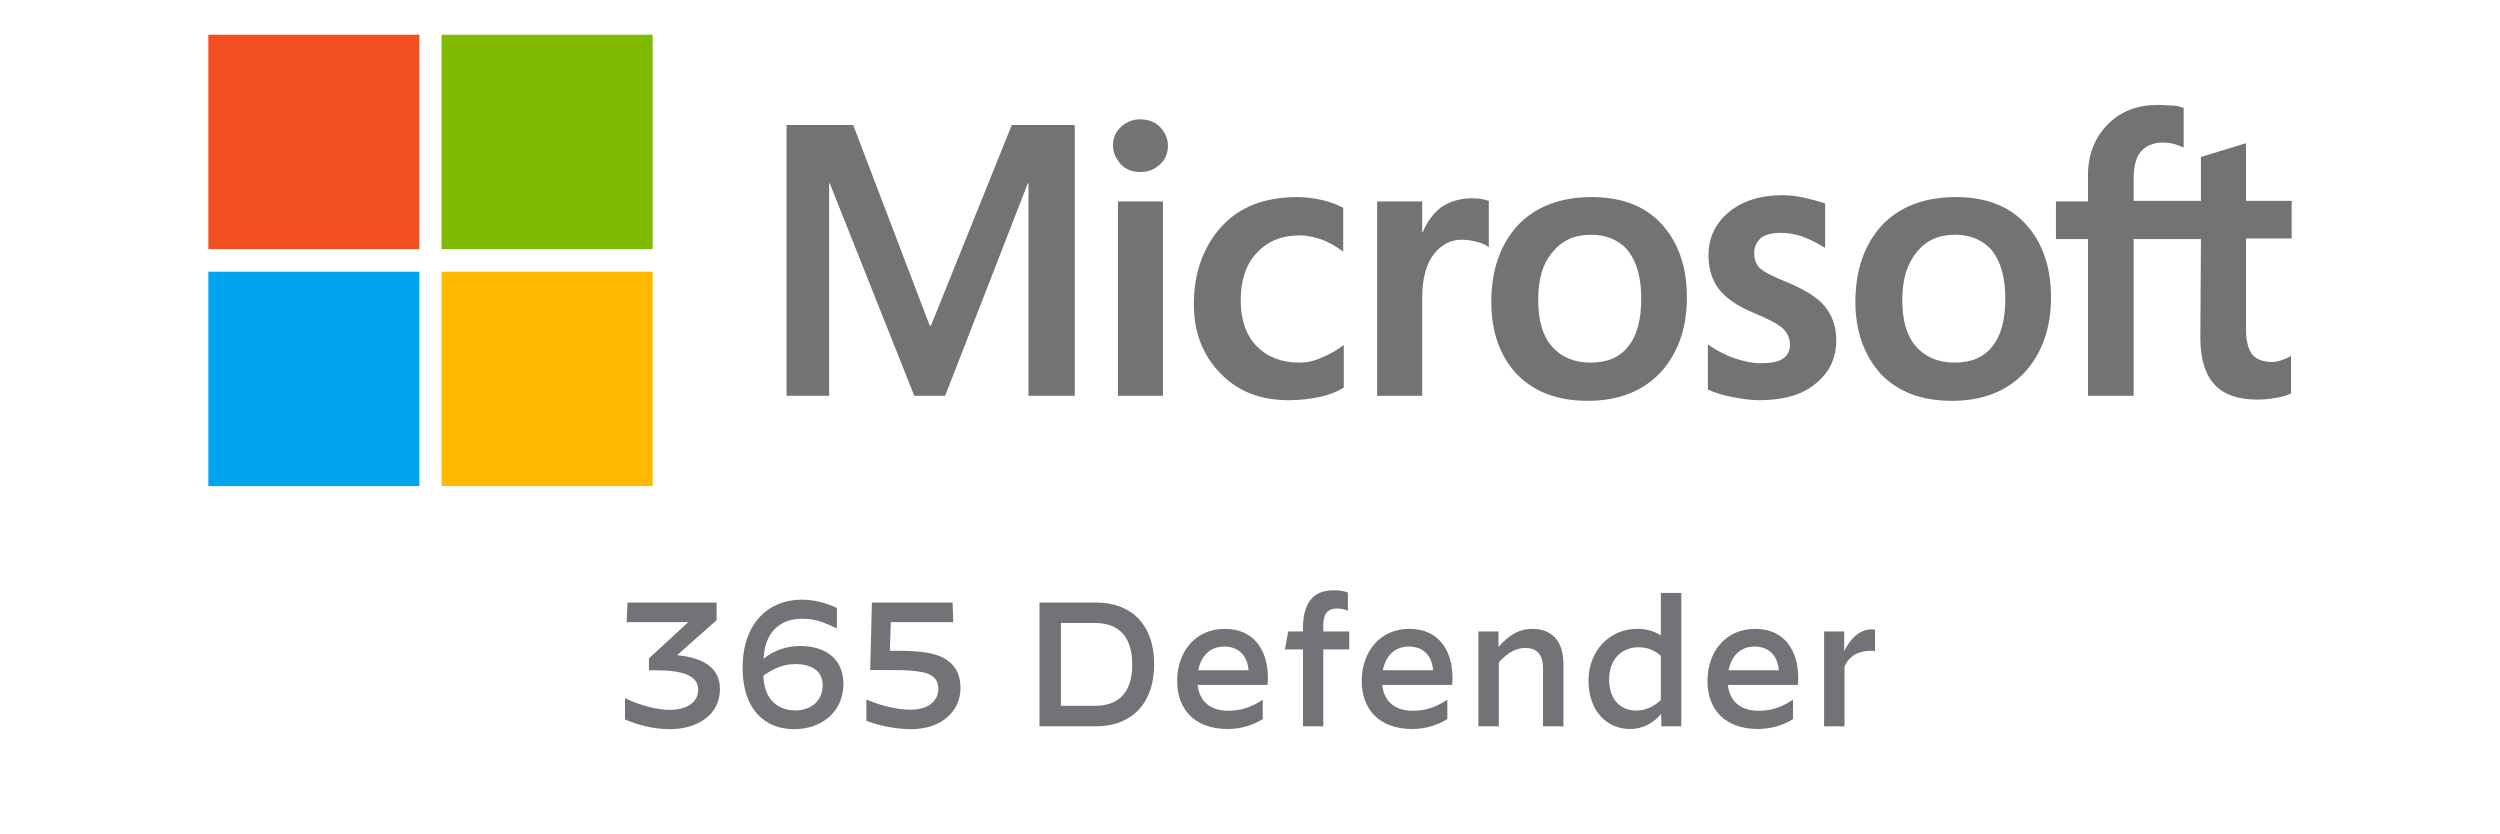
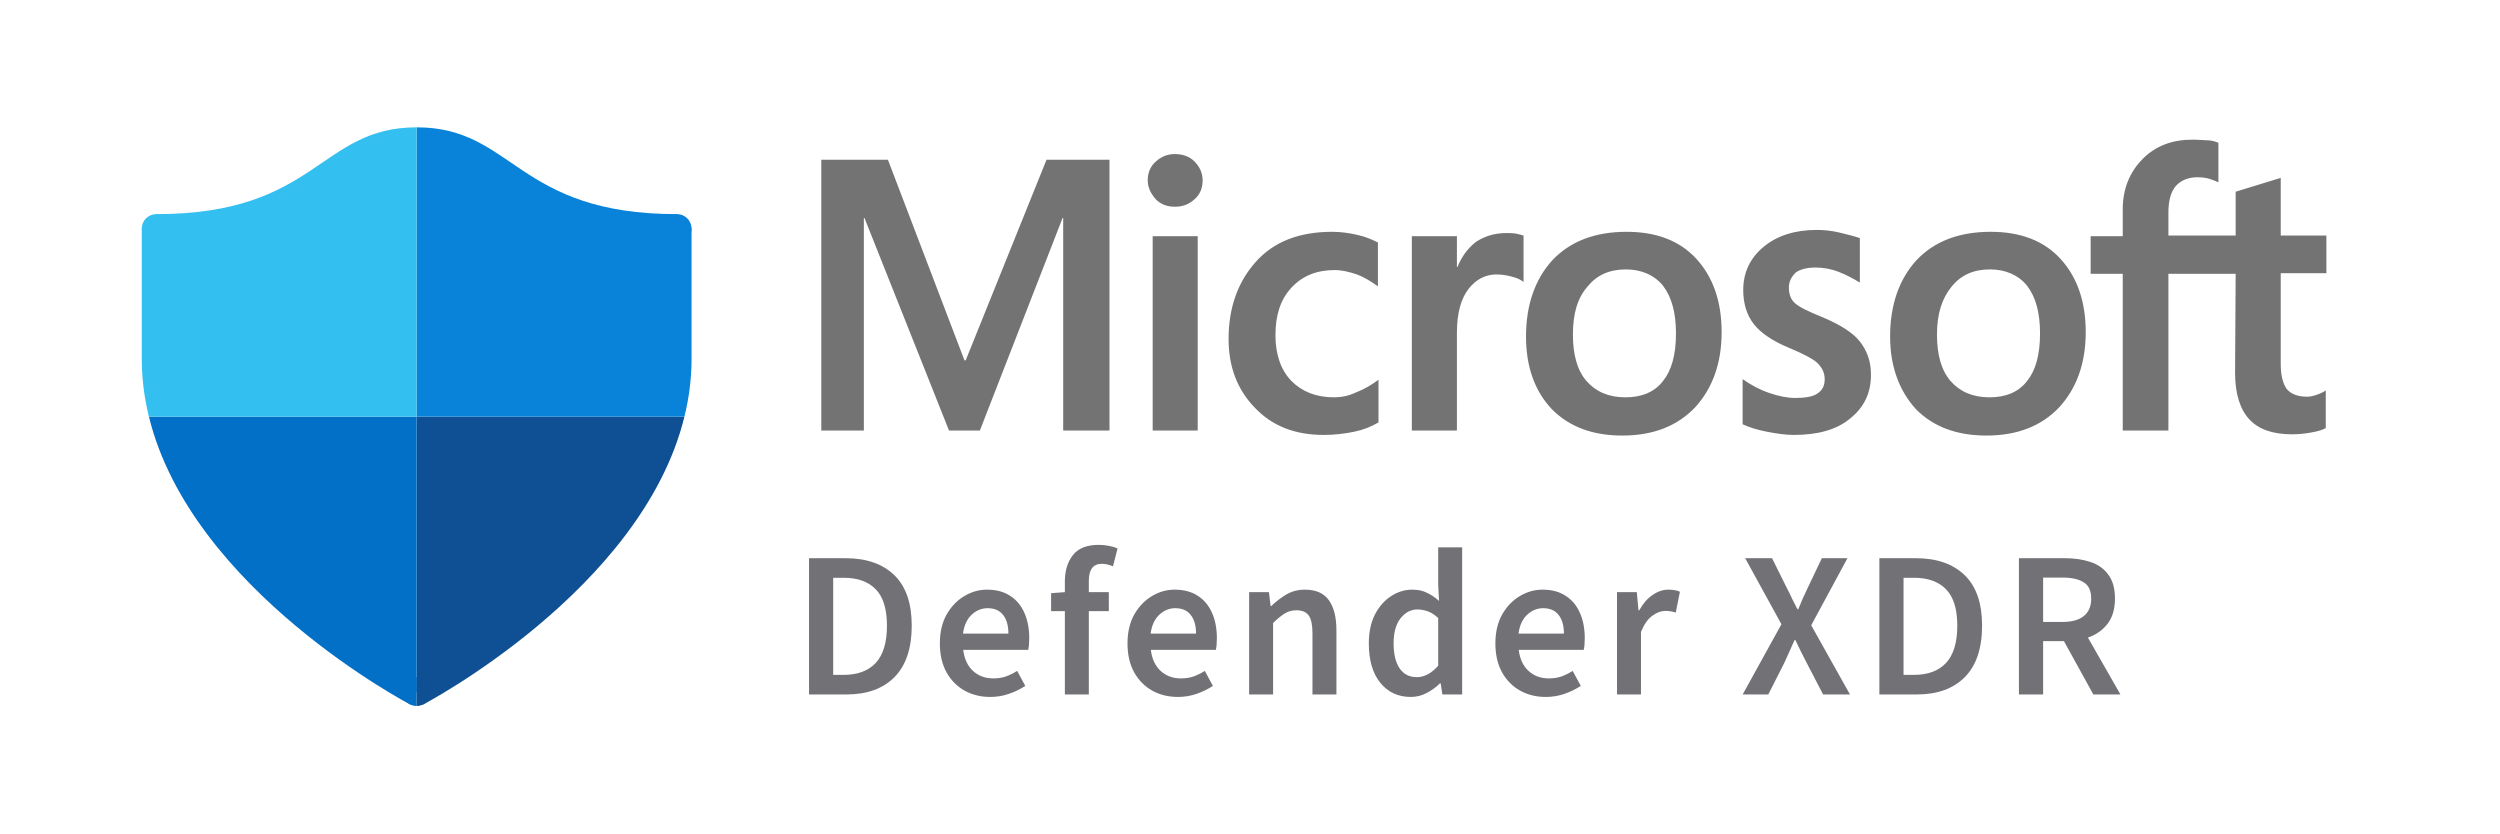
<svg xmlns="http://www.w3.org/2000/svg" width="72" height="24" viewBox="0 0 72 24" fill="none">
-   <path d="M19.293 21C20.108 21 20.735 20.567 20.735 19.848C20.735 19.232 20.257 18.941 19.5 18.87L20.638 17.861V17.352H18.072L18.048 17.917H19.823L18.69 18.962V19.303H18.858C19.707 19.303 20.108 19.471 20.108 19.864C20.108 20.231 19.775 20.445 19.273 20.445C18.969 20.445 18.448 20.327 18.005 20.108H18V20.72C18.376 20.883 18.825 21 19.293 21Z" fill="#737276" />
-   <path d="M22.878 21C23.654 21 24.291 20.506 24.291 19.695C24.291 18.967 23.765 18.605 23.042 18.605C22.68 18.605 22.289 18.722 21.99 18.972C22.034 18.141 22.521 17.82 23.109 17.82C23.466 17.82 23.717 17.917 24.098 18.096H24.103V17.51C23.765 17.346 23.403 17.27 23.09 17.27C22.169 17.27 21.387 17.912 21.387 19.232C21.387 20.414 22.005 21 22.878 21ZM22.907 19.125C23.302 19.125 23.693 19.273 23.693 19.736C23.693 20.22 23.312 20.46 22.911 20.46C22.429 20.46 22.009 20.18 21.985 19.461C22.284 19.237 22.598 19.125 22.907 19.125Z" fill="#737276" />
-   <path d="M26.234 21C27.146 21 27.662 20.455 27.662 19.823C27.662 19.548 27.594 19.324 27.435 19.15C27.16 18.85 26.712 18.743 25.897 18.743H25.627L25.655 17.917H27.454L27.435 17.352H25.111L25.062 19.298H25.704C26.514 19.298 26.774 19.38 26.914 19.527C26.991 19.609 27.025 19.711 27.025 19.843C27.025 20.119 26.818 20.439 26.215 20.439C25.887 20.439 25.429 20.348 24.956 20.149H24.951V20.761C25.386 20.924 25.872 21 26.234 21Z" fill="#737276" />
-   <path d="M29.937 20.919H31.543C32.614 20.919 33.24 20.241 33.24 19.13C33.24 18.014 32.614 17.352 31.543 17.352H29.937V20.919ZM30.554 20.327V17.943H31.538C32.223 17.943 32.609 18.34 32.609 19.14C32.609 19.94 32.223 20.327 31.538 20.327H30.554Z" fill="#737276" />
-   <path d="M35.272 18.111C34.438 18.111 33.902 18.758 33.902 19.614C33.902 20.404 34.38 20.995 35.359 20.995C35.783 20.995 36.135 20.857 36.367 20.71V20.154H36.362C36.063 20.353 35.759 20.47 35.378 20.47C34.852 20.47 34.544 20.2 34.491 19.726H36.502C36.511 19.66 36.516 19.588 36.516 19.522C36.516 18.743 36.126 18.111 35.272 18.111ZM35.258 18.62C35.692 18.62 35.928 18.906 35.957 19.303H34.51C34.592 18.88 34.862 18.62 35.258 18.62Z" fill="#737276" />
-   <path d="M37.526 20.919H38.11V18.702H38.857V18.187H38.11V18.019C38.11 17.698 38.221 17.525 38.5 17.525C38.611 17.525 38.703 17.545 38.814 17.586H38.819V17.066C38.679 17.015 38.563 17 38.399 17C37.777 17 37.526 17.423 37.526 18.09V18.187H37.102L37.005 18.702H37.526V20.919Z" fill="#737276" />
-   <path d="M40.588 18.111C39.754 18.111 39.218 18.758 39.218 19.614C39.218 20.404 39.696 20.995 40.675 20.995C41.099 20.995 41.451 20.857 41.683 20.71V20.154H41.678C41.379 20.353 41.075 20.47 40.694 20.47C40.168 20.47 39.86 20.2 39.807 19.726H41.818C41.827 19.66 41.832 19.588 41.832 19.522C41.832 18.743 41.442 18.111 40.588 18.111ZM40.574 18.62C41.008 18.62 41.244 18.906 41.273 19.303H39.826C39.908 18.88 40.178 18.62 40.574 18.62Z" fill="#737276" />
-   <path d="M42.577 20.919H43.166V19.074C43.373 18.85 43.619 18.661 43.928 18.661C44.217 18.661 44.439 18.799 44.439 19.252V20.919H45.027V19.125C45.027 18.432 44.666 18.111 44.13 18.111C43.706 18.111 43.407 18.345 43.156 18.636V18.187H42.577V20.919Z" fill="#737276" />
-   <path d="M48.421 17.076H47.833V18.299C47.645 18.182 47.437 18.111 47.148 18.111C46.357 18.111 45.749 18.743 45.749 19.599C45.749 20.49 46.289 20.995 46.941 20.995C47.35 20.995 47.65 20.791 47.842 20.557L47.847 20.919H48.421V17.076ZM47.196 18.641C47.457 18.641 47.65 18.733 47.833 18.885V20.159C47.664 20.327 47.404 20.465 47.133 20.465C46.685 20.465 46.343 20.169 46.343 19.563C46.343 19.018 46.675 18.641 47.196 18.641Z" fill="#737276" />
-   <path d="M50.545 18.111C49.71 18.111 49.175 18.758 49.175 19.614C49.175 20.404 49.652 20.995 50.631 20.995C51.056 20.995 51.408 20.857 51.639 20.71V20.154H51.635C51.336 20.353 51.032 20.47 50.651 20.47C50.125 20.47 49.816 20.2 49.763 19.726H51.774C51.784 19.66 51.789 19.588 51.789 19.522C51.789 18.743 51.398 18.111 50.545 18.111ZM50.53 18.62C50.964 18.62 51.2 18.906 51.229 19.303H49.783C49.865 18.88 50.135 18.62 50.53 18.62Z" fill="#737276" />
-   <path d="M52.534 20.919H53.122V19.201C53.248 18.895 53.523 18.743 53.875 18.743C53.918 18.743 53.952 18.743 54 18.753V18.131C53.952 18.126 53.928 18.126 53.904 18.126C53.6 18.126 53.315 18.335 53.113 18.753V18.187H52.534V20.919Z" fill="#737276" />
-   <path d="M30.953 3.6V11.4H29.62V5.279H29.602L27.22 11.4H26.332L23.897 5.279H23.879V11.4H22.653V3.6H24.572L26.776 9.378H26.812L29.14 3.6H30.953ZM32.054 4.196C32.054 3.979 32.126 3.799 32.285 3.654C32.446 3.51 32.623 3.437 32.837 3.437C33.068 3.437 33.263 3.51 33.405 3.654C33.547 3.799 33.636 3.979 33.636 4.196C33.636 4.412 33.565 4.593 33.405 4.737C33.245 4.882 33.068 4.954 32.837 4.954C32.605 4.954 32.428 4.882 32.285 4.737C32.143 4.575 32.054 4.394 32.054 4.196ZM33.494 5.803V11.4H32.197V5.803H33.494ZM37.422 10.443C37.617 10.443 37.831 10.407 38.062 10.299C38.293 10.208 38.506 10.082 38.701 9.937V11.165C38.488 11.292 38.257 11.382 37.99 11.436C37.724 11.49 37.44 11.526 37.12 11.526C36.302 11.526 35.645 11.274 35.147 10.75C34.632 10.226 34.383 9.558 34.383 8.764C34.383 7.861 34.649 7.121 35.165 6.543C35.68 5.965 36.409 5.676 37.368 5.676C37.617 5.676 37.866 5.712 38.097 5.767C38.346 5.821 38.541 5.911 38.684 5.983V7.247C38.488 7.103 38.275 6.976 38.079 6.904C37.866 6.832 37.653 6.778 37.44 6.778C36.924 6.778 36.515 6.94 36.195 7.283C35.876 7.626 35.733 8.078 35.733 8.656C35.733 9.215 35.893 9.667 36.195 9.974C36.498 10.28 36.906 10.443 37.422 10.443ZM42.38 5.712C42.487 5.712 42.576 5.712 42.665 5.731C42.754 5.749 42.825 5.767 42.878 5.785V7.121C42.807 7.067 42.718 7.012 42.576 6.976C42.434 6.94 42.291 6.904 42.096 6.904C41.776 6.904 41.509 7.049 41.296 7.319C41.083 7.59 40.959 8.006 40.959 8.583V11.4H39.661V5.803H40.959V6.687H40.976C41.101 6.381 41.278 6.146 41.509 5.965C41.758 5.803 42.043 5.712 42.38 5.712ZM42.949 8.692C42.949 7.771 43.216 7.031 43.713 6.489C44.229 5.947 44.94 5.676 45.846 5.676C46.699 5.676 47.374 5.929 47.854 6.453C48.334 6.976 48.583 7.681 48.583 8.565C48.583 9.468 48.316 10.19 47.819 10.732C47.303 11.274 46.61 11.544 45.721 11.544C44.868 11.544 44.193 11.292 43.695 10.786C43.198 10.262 42.949 9.558 42.949 8.692ZM44.3 8.637C44.3 9.215 44.424 9.667 44.691 9.974C44.957 10.28 45.331 10.443 45.81 10.443C46.272 10.443 46.646 10.299 46.895 9.974C47.143 9.667 47.268 9.215 47.268 8.601C47.268 8.006 47.143 7.554 46.895 7.229C46.646 6.922 46.272 6.76 45.828 6.76C45.348 6.76 44.993 6.922 44.726 7.247C44.424 7.59 44.3 8.042 44.3 8.637ZM50.52 7.283C50.52 7.464 50.573 7.626 50.698 7.735C50.822 7.843 51.071 7.969 51.48 8.132C51.995 8.349 52.368 8.583 52.564 8.836C52.777 9.107 52.884 9.414 52.884 9.793C52.884 10.317 52.688 10.732 52.279 11.057C51.889 11.382 51.338 11.526 50.662 11.526C50.431 11.526 50.182 11.49 49.898 11.436C49.614 11.382 49.383 11.31 49.187 11.219V9.919C49.418 10.082 49.685 10.226 49.951 10.317C50.218 10.407 50.467 10.461 50.698 10.461C50.982 10.461 51.213 10.425 51.338 10.335C51.48 10.244 51.551 10.118 51.551 9.919C51.551 9.739 51.48 9.594 51.338 9.45C51.195 9.324 50.911 9.179 50.52 9.017C50.04 8.818 49.703 8.583 49.507 8.331C49.312 8.078 49.205 7.753 49.205 7.356C49.205 6.85 49.4 6.435 49.791 6.11C50.182 5.785 50.698 5.622 51.32 5.622C51.515 5.622 51.729 5.64 51.96 5.694C52.191 5.749 52.404 5.803 52.564 5.857V7.139C52.386 7.031 52.191 6.922 51.96 6.832C51.729 6.742 51.498 6.706 51.284 6.706C51.035 6.706 50.84 6.76 50.715 6.85C50.591 6.976 50.52 7.103 50.52 7.283ZM53.435 8.692C53.435 7.771 53.701 7.031 54.199 6.489C54.714 5.947 55.425 5.676 56.332 5.676C57.185 5.676 57.86 5.929 58.34 6.453C58.82 6.976 59.069 7.681 59.069 8.565C59.069 9.468 58.802 10.19 58.304 10.732C57.789 11.274 57.096 11.544 56.207 11.544C55.354 11.544 54.679 11.292 54.181 10.786C53.701 10.262 53.435 9.558 53.435 8.692ZM54.785 8.637C54.785 9.215 54.91 9.667 55.176 9.974C55.443 10.28 55.816 10.443 56.296 10.443C56.758 10.443 57.131 10.299 57.38 9.974C57.629 9.667 57.753 9.215 57.753 8.601C57.753 8.006 57.629 7.554 57.38 7.229C57.131 6.922 56.758 6.76 56.314 6.76C55.834 6.76 55.479 6.922 55.212 7.247C54.928 7.59 54.785 8.042 54.785 8.637ZM63.387 6.886H61.45V11.4H60.135V6.886H59.211V5.803H60.135V5.026C60.135 4.449 60.33 3.961 60.704 3.582C61.077 3.203 61.557 3.022 62.143 3.022C62.303 3.022 62.445 3.04 62.57 3.04C62.694 3.04 62.801 3.076 62.89 3.112V4.25C62.854 4.232 62.765 4.196 62.659 4.16C62.552 4.124 62.428 4.106 62.285 4.106C62.019 4.106 61.806 4.196 61.663 4.358C61.521 4.521 61.45 4.792 61.45 5.117V5.785H63.387V4.521L64.685 4.124V5.785H66V6.868H64.685V9.486C64.685 9.829 64.756 10.064 64.862 10.208C64.987 10.353 65.182 10.425 65.449 10.425C65.52 10.425 65.609 10.407 65.716 10.371C65.822 10.335 65.911 10.299 65.982 10.244V11.328C65.893 11.382 65.769 11.418 65.573 11.454C65.378 11.49 65.2 11.508 65.005 11.508C64.454 11.508 64.045 11.364 63.778 11.075C63.512 10.786 63.37 10.335 63.37 9.739L63.387 6.886Z" fill="#737373" />
-   <path d="M12.078 1H6V7.175H12.078V1Z" fill="#F25022" />
-   <path d="M18.796 1H12.718V7.175H18.796V1Z" fill="#7FBA00" />
-   <path d="M12.078 7.825H6V14H12.078V7.825Z" fill="#00A4EF" />
-   <path d="M18.796 7.825H12.718V14H18.796V7.825Z" fill="#FFB900" />
+   <path d="M31.953 4.6V12.4H30.62V6.279H30.602L28.22 12.4H27.332L24.897 6.279H24.879V12.4H23.653V4.6H25.572L27.776 10.377H27.812L30.14 4.6H31.953ZM33.054 5.196C33.054 4.979 33.126 4.798 33.285 4.654C33.446 4.509 33.623 4.437 33.837 4.437C34.068 4.437 34.263 4.509 34.405 4.654C34.547 4.798 34.636 4.979 34.636 5.196C34.636 5.412 34.565 5.593 34.405 5.737C34.245 5.882 34.068 5.954 33.837 5.954C33.605 5.954 33.428 5.882 33.285 5.737C33.143 5.575 33.054 5.394 33.054 5.196ZM34.494 6.803V12.4H33.197V6.803H34.494ZM38.422 11.443C38.617 11.443 38.831 11.407 39.062 11.298C39.293 11.208 39.506 11.082 39.701 10.937V12.165C39.488 12.291 39.257 12.382 38.99 12.436C38.724 12.49 38.44 12.526 38.12 12.526C37.302 12.526 36.645 12.273 36.147 11.75C35.632 11.226 35.383 10.558 35.383 9.764C35.383 8.861 35.649 8.121 36.165 7.543C36.68 6.965 37.409 6.676 38.368 6.676C38.617 6.676 38.866 6.712 39.097 6.766C39.346 6.821 39.541 6.911 39.684 6.983V8.247C39.488 8.103 39.275 7.976 39.079 7.904C38.866 7.832 38.653 7.778 38.44 7.778C37.924 7.778 37.515 7.94 37.195 8.283C36.876 8.626 36.733 9.078 36.733 9.655C36.733 10.215 36.893 10.666 37.195 10.973C37.498 11.28 37.906 11.443 38.422 11.443ZM43.38 6.712C43.487 6.712 43.576 6.712 43.665 6.73C43.754 6.748 43.825 6.766 43.878 6.784V8.121C43.807 8.066 43.718 8.012 43.576 7.976C43.434 7.94 43.291 7.904 43.096 7.904C42.776 7.904 42.509 8.048 42.296 8.319C42.083 8.59 41.959 9.005 41.959 9.583V12.4H40.661V6.803H41.959V7.687H41.976C42.101 7.38 42.278 7.146 42.509 6.965C42.758 6.803 43.043 6.712 43.38 6.712ZM43.949 9.691C43.949 8.771 44.216 8.03 44.713 7.489C45.229 6.947 45.94 6.676 46.846 6.676C47.699 6.676 48.374 6.929 48.854 7.453C49.334 7.976 49.583 8.68 49.583 9.565C49.583 10.468 49.316 11.19 48.819 11.732C48.303 12.273 47.61 12.544 46.721 12.544C45.868 12.544 45.193 12.291 44.695 11.786C44.198 11.262 43.949 10.558 43.949 9.691ZM45.3 9.637C45.3 10.215 45.424 10.666 45.691 10.973C45.957 11.28 46.331 11.443 46.81 11.443C47.272 11.443 47.646 11.298 47.895 10.973C48.143 10.666 48.268 10.215 48.268 9.601C48.268 9.005 48.143 8.554 47.895 8.229C47.646 7.922 47.272 7.759 46.828 7.759C46.348 7.759 45.993 7.922 45.726 8.247C45.424 8.59 45.3 9.041 45.3 9.637ZM51.52 8.283C51.52 8.464 51.573 8.626 51.698 8.734C51.822 8.843 52.071 8.969 52.48 9.132C52.995 9.348 53.368 9.583 53.564 9.836C53.777 10.107 53.884 10.414 53.884 10.793C53.884 11.316 53.688 11.732 53.279 12.057C52.889 12.382 52.338 12.526 51.662 12.526C51.431 12.526 51.182 12.49 50.898 12.436C50.614 12.382 50.383 12.309 50.187 12.219V10.919C50.418 11.082 50.685 11.226 50.951 11.316C51.218 11.407 51.467 11.461 51.698 11.461C51.982 11.461 52.213 11.425 52.338 11.335C52.48 11.244 52.551 11.118 52.551 10.919C52.551 10.739 52.48 10.594 52.338 10.45C52.195 10.323 51.911 10.179 51.52 10.016C51.04 9.818 50.703 9.583 50.507 9.33C50.312 9.078 50.205 8.753 50.205 8.355C50.205 7.85 50.4 7.434 50.791 7.109C51.182 6.784 51.698 6.622 52.32 6.622C52.515 6.622 52.729 6.64 52.96 6.694C53.191 6.748 53.404 6.803 53.564 6.857V8.139C53.386 8.03 53.191 7.922 52.96 7.832C52.729 7.741 52.498 7.705 52.284 7.705C52.035 7.705 51.84 7.759 51.715 7.85C51.591 7.976 51.52 8.103 51.52 8.283ZM54.435 9.691C54.435 8.771 54.701 8.03 55.199 7.489C55.714 6.947 56.425 6.676 57.332 6.676C58.185 6.676 58.86 6.929 59.34 7.453C59.82 7.976 60.069 8.68 60.069 9.565C60.069 10.468 59.802 11.19 59.304 11.732C58.789 12.273 58.096 12.544 57.207 12.544C56.354 12.544 55.679 12.291 55.181 11.786C54.701 11.262 54.435 10.558 54.435 9.691ZM55.785 9.637C55.785 10.215 55.91 10.666 56.176 10.973C56.443 11.28 56.816 11.443 57.296 11.443C57.758 11.443 58.131 11.298 58.38 10.973C58.629 10.666 58.753 10.215 58.753 9.601C58.753 9.005 58.629 8.554 58.38 8.229C58.131 7.922 57.758 7.759 57.314 7.759C56.834 7.759 56.479 7.922 56.212 8.247C55.928 8.59 55.785 9.041 55.785 9.637ZM64.387 7.886H62.45V12.4H61.135V7.886H60.211V6.803H61.135V6.026C61.135 5.448 61.33 4.961 61.704 4.582C62.077 4.203 62.557 4.022 63.143 4.022C63.303 4.022 63.445 4.04 63.57 4.04C63.694 4.04 63.801 4.076 63.89 4.112V5.25C63.854 5.232 63.765 5.196 63.659 5.159C63.552 5.123 63.428 5.105 63.285 5.105C63.019 5.105 62.806 5.196 62.663 5.358C62.521 5.521 62.45 5.791 62.45 6.116V6.784H64.387V5.521L65.685 5.123V6.784H67V7.868H65.685V10.486C65.685 10.829 65.756 11.064 65.862 11.208C65.987 11.352 66.182 11.425 66.449 11.425C66.52 11.425 66.609 11.407 66.716 11.371C66.822 11.335 66.911 11.298 66.982 11.244V12.328C66.893 12.382 66.769 12.418 66.573 12.454C66.378 12.49 66.2 12.508 66.005 12.508C65.454 12.508 65.045 12.364 64.778 12.075C64.512 11.786 64.37 11.335 64.37 10.739L64.387 7.886Z" fill="#737373" />
+   <path d="M58.145 20V16.076H59.471C59.743 16.076 59.987 16.112 60.203 16.184C60.423 16.256 60.596 16.378 60.719 16.55C60.847 16.718 60.911 16.948 60.911 17.24C60.911 17.54 60.84 17.782 60.696 17.966C60.556 18.15 60.367 18.282 60.132 18.362L61.068 20H60.288L59.441 18.464H58.842V20H58.145ZM58.842 17.912H59.4C59.667 17.912 59.871 17.856 60.011 17.744C60.156 17.628 60.227 17.46 60.227 17.24C60.227 17.016 60.156 16.86 60.011 16.772C59.871 16.68 59.667 16.634 59.4 16.634H58.842V17.912Z" fill="#727175" />
+   <path d="M54.126 20V16.076H55.175C55.776 16.076 56.243 16.238 56.58 16.562C56.916 16.886 57.084 17.372 57.084 18.02C57.084 18.672 56.917 19.166 56.586 19.502C56.254 19.834 55.795 20 55.212 20H54.126ZM54.822 19.436H55.127C55.523 19.436 55.83 19.322 56.045 19.094C56.261 18.862 56.37 18.504 56.37 18.02C56.37 17.54 56.261 17.19 56.045 16.97C55.83 16.75 55.523 16.64 55.127 16.64H54.822V19.436Z" fill="#727175" />
+   <path d="M50.189 20L51.305 17.978L50.261 16.076H51.035L51.467 16.946C51.515 17.034 51.561 17.128 51.605 17.228C51.653 17.324 51.707 17.43 51.767 17.546H51.791C51.839 17.43 51.883 17.324 51.923 17.228C51.967 17.128 52.011 17.034 52.055 16.946L52.469 16.076H53.207L52.163 18.008L53.279 20H52.505L52.025 19.076C51.973 18.972 51.921 18.87 51.869 18.77C51.821 18.666 51.767 18.554 51.707 18.434H51.683C51.631 18.554 51.581 18.666 51.533 18.77C51.489 18.87 51.443 18.972 51.395 19.076L50.927 20H50.189Z" fill="#727175" />
+   <path d="M46.57 20V17.054H47.14L47.188 17.576H47.212C47.316 17.384 47.442 17.238 47.59 17.138C47.738 17.034 47.89 16.982 48.046 16.982C48.186 16.982 48.298 17.002 48.382 17.042L48.262 17.642C48.21 17.626 48.162 17.614 48.118 17.606C48.074 17.598 48.02 17.594 47.956 17.594C47.84 17.594 47.718 17.64 47.59 17.732C47.462 17.82 47.352 17.976 47.26 18.2V20H46.57Z" fill="#727175" />
+   <path d="M44.519 20.072C44.247 20.072 44.001 20.012 43.781 19.892C43.561 19.768 43.387 19.592 43.259 19.364C43.131 19.132 43.067 18.854 43.067 18.53C43.067 18.21 43.131 17.934 43.259 17.702C43.391 17.47 43.561 17.292 43.769 17.168C43.977 17.044 44.195 16.982 44.423 16.982C44.691 16.982 44.915 17.042 45.095 17.162C45.275 17.278 45.411 17.442 45.503 17.654C45.595 17.862 45.641 18.104 45.641 18.38C45.641 18.524 45.631 18.636 45.611 18.716H43.739C43.771 18.976 43.865 19.178 44.021 19.322C44.177 19.466 44.373 19.538 44.609 19.538C44.737 19.538 44.855 19.52 44.963 19.484C45.075 19.444 45.185 19.39 45.293 19.322L45.527 19.754C45.387 19.846 45.231 19.922 45.059 19.982C44.887 20.042 44.707 20.072 44.519 20.072ZM43.733 18.248H45.041C45.041 18.02 44.991 17.842 44.891 17.714C44.791 17.582 44.641 17.516 44.441 17.516C44.269 17.516 44.115 17.58 43.979 17.708C43.847 17.832 43.765 18.012 43.733 18.248Z" fill="#727175" />
+   <path d="M40.634 20.072C40.266 20.072 39.972 19.936 39.752 19.664C39.532 19.392 39.422 19.014 39.422 18.53C39.422 18.21 39.48 17.934 39.596 17.702C39.716 17.47 39.872 17.292 40.064 17.168C40.256 17.044 40.458 16.982 40.67 16.982C40.838 16.982 40.98 17.012 41.096 17.072C41.216 17.128 41.332 17.206 41.444 17.306L41.42 16.832V15.764H42.11V20H41.54L41.492 19.682H41.468C41.36 19.79 41.234 19.882 41.09 19.958C40.946 20.034 40.794 20.072 40.634 20.072ZM40.802 19.502C41.022 19.502 41.228 19.392 41.42 19.172V17.798C41.32 17.706 41.22 17.642 41.12 17.606C41.02 17.57 40.92 17.552 40.82 17.552C40.632 17.552 40.47 17.638 40.334 17.81C40.202 17.978 40.136 18.216 40.136 18.524C40.136 18.84 40.194 19.082 40.31 19.25C40.426 19.418 40.59 19.502 40.802 19.502Z" fill="#727175" />
+   <path d="M35.975 20V17.054H36.545L36.593 17.45H36.617C36.749 17.322 36.893 17.212 37.049 17.12C37.205 17.028 37.383 16.982 37.583 16.982C37.899 16.982 38.129 17.084 38.273 17.288C38.417 17.492 38.489 17.78 38.489 18.152V20H37.799V18.242C37.799 17.998 37.763 17.826 37.691 17.726C37.619 17.626 37.501 17.576 37.337 17.576C37.209 17.576 37.095 17.608 36.995 17.672C36.899 17.732 36.789 17.822 36.665 17.942V20H35.975Z" fill="#727175" />
+   <path d="M33.924 20.072C33.652 20.072 33.406 20.012 33.186 19.892C32.966 19.768 32.792 19.592 32.664 19.364C32.536 19.132 32.472 18.854 32.472 18.53C32.472 18.21 32.536 17.934 32.664 17.702C32.796 17.47 32.966 17.292 33.174 17.168C33.382 17.044 33.6 16.982 33.828 16.982C34.096 16.982 34.32 17.042 34.5 17.162C34.68 17.278 34.816 17.442 34.908 17.654C35 17.862 35.046 18.104 35.046 18.38C35.046 18.524 35.036 18.636 35.016 18.716H33.144C33.176 18.976 33.27 19.178 33.426 19.322C33.582 19.466 33.778 19.538 34.014 19.538C34.142 19.538 34.26 19.52 34.368 19.484C34.48 19.444 34.59 19.39 34.698 19.322L34.932 19.754C34.792 19.846 34.636 19.922 34.464 19.982C34.292 20.042 34.112 20.072 33.924 20.072ZM33.138 18.248H34.446C34.446 18.02 34.396 17.842 34.296 17.714C34.196 17.582 34.046 17.516 33.846 17.516C33.674 17.516 33.52 17.58 33.384 17.708C33.252 17.832 33.17 18.012 33.138 18.248Z" fill="#727175" />
+   <path d="M30.668 20V17.6H30.272V17.084L30.668 17.054V16.748C30.668 16.44 30.744 16.188 30.896 15.992C31.048 15.792 31.298 15.692 31.646 15.692C31.75 15.692 31.85 15.702 31.946 15.722C32.042 15.742 32.122 15.766 32.186 15.794L32.054 16.31C31.946 16.262 31.838 16.238 31.73 16.238C31.482 16.238 31.358 16.404 31.358 16.736V17.054H31.934V17.6H31.358V20H30.668Z" fill="#727175" />
+   <path d="M28.52 20.072C28.248 20.072 28.002 20.012 27.782 19.892C27.562 19.768 27.388 19.592 27.26 19.364C27.132 19.132 27.068 18.854 27.068 18.53C27.068 18.21 27.132 17.934 27.26 17.702C27.392 17.47 27.562 17.292 27.77 17.168C27.978 17.044 28.196 16.982 28.424 16.982C28.692 16.982 28.916 17.042 29.096 17.162C29.276 17.278 29.412 17.442 29.504 17.654C29.596 17.862 29.642 18.104 29.642 18.38C29.642 18.524 29.632 18.636 29.612 18.716H27.74C27.772 18.976 27.866 19.178 28.022 19.322C28.178 19.466 28.374 19.538 28.61 19.538C28.738 19.538 28.856 19.52 28.964 19.484C29.076 19.444 29.186 19.39 29.294 19.322L29.528 19.754C29.388 19.846 29.232 19.922 29.06 19.982C28.888 20.042 28.708 20.072 28.52 20.072ZM27.734 18.248H29.042C29.042 18.02 28.992 17.842 28.892 17.714C28.792 17.582 28.642 17.516 28.442 17.516C28.27 17.516 28.116 17.58 27.98 17.708C27.848 17.832 27.766 18.012 27.734 18.248Z" fill="#727175" />
+   <path d="M23.3 20V16.076H24.35C24.95 16.076 25.418 16.238 25.754 16.562C26.09 16.886 26.258 17.372 26.258 18.02C26.258 18.672 26.092 19.166 25.76 19.502C25.428 19.834 24.97 20 24.386 20H23.3ZM23.996 19.436H24.302C24.698 19.436 25.004 19.322 25.22 19.094C25.436 18.862 25.544 18.504 25.544 18.02C25.544 17.54 25.436 17.19 25.22 16.97C25.004 16.75 24.698 16.64 24.302 16.64H23.996V19.436Z" fill="#727175" />
+   <path d="M12 20.333C11.77 20.333 11.583 20.147 11.583 19.917C11.583 19.687 11.77 19.5 12 19.5V20.333Z" fill="#0370C8" />
+   <path d="M12.417 19.917C12.417 20.147 12.23 20.333 12 20.333V19.5C12.23 19.5 12.417 19.687 12.417 19.917Z" fill="#0F5094" />
+   <path d="M19.5 7C19.73 7 19.916 6.814 19.916 6.584C19.916 6.354 19.73 6.167 19.5 6.167C19.27 6.167 19.083 6.354 19.083 6.584C19.083 6.814 19.27 7 19.5 7Z" fill="#0883D9" />
+   <path d="M4.5 7C4.73 7 4.916 6.814 4.916 6.584C4.916 6.354 4.73 6.167 4.5 6.167C4.27 6.167 4.083 6.354 4.083 6.584C4.083 6.814 4.27 7 4.5 7Z" fill="#33BFF0" />
+   <path d="M12 19.917L12.178 20.295C12.178 20.295 18.488 17.003 19.711 12H12V19.917Z" fill="#0F5094" />
+   <path d="M19.917 6.584L19.5 6.167C14.866 6.167 14.801 3.667 12 3.667V12H19.711C19.843 11.464 19.917 10.908 19.917 10.334C19.917 9.024 19.917 6.584 19.917 6.584Z" fill="#0883D9" />
+   <path d="M12 19.917L11.822 20.295C11.822 20.295 5.512 17.003 4.289 12H12V19.917Z" fill="#0370C8" />
+   <path d="M4.083 6.584L4.5 6.167C9.134 6.167 9.199 3.667 12 3.667V12H4.288C4.157 11.464 4.083 10.908 4.083 10.334C4.083 9.024 4.083 6.584 4.083 6.584Z" fill="#33BFF0" />
</svg>
